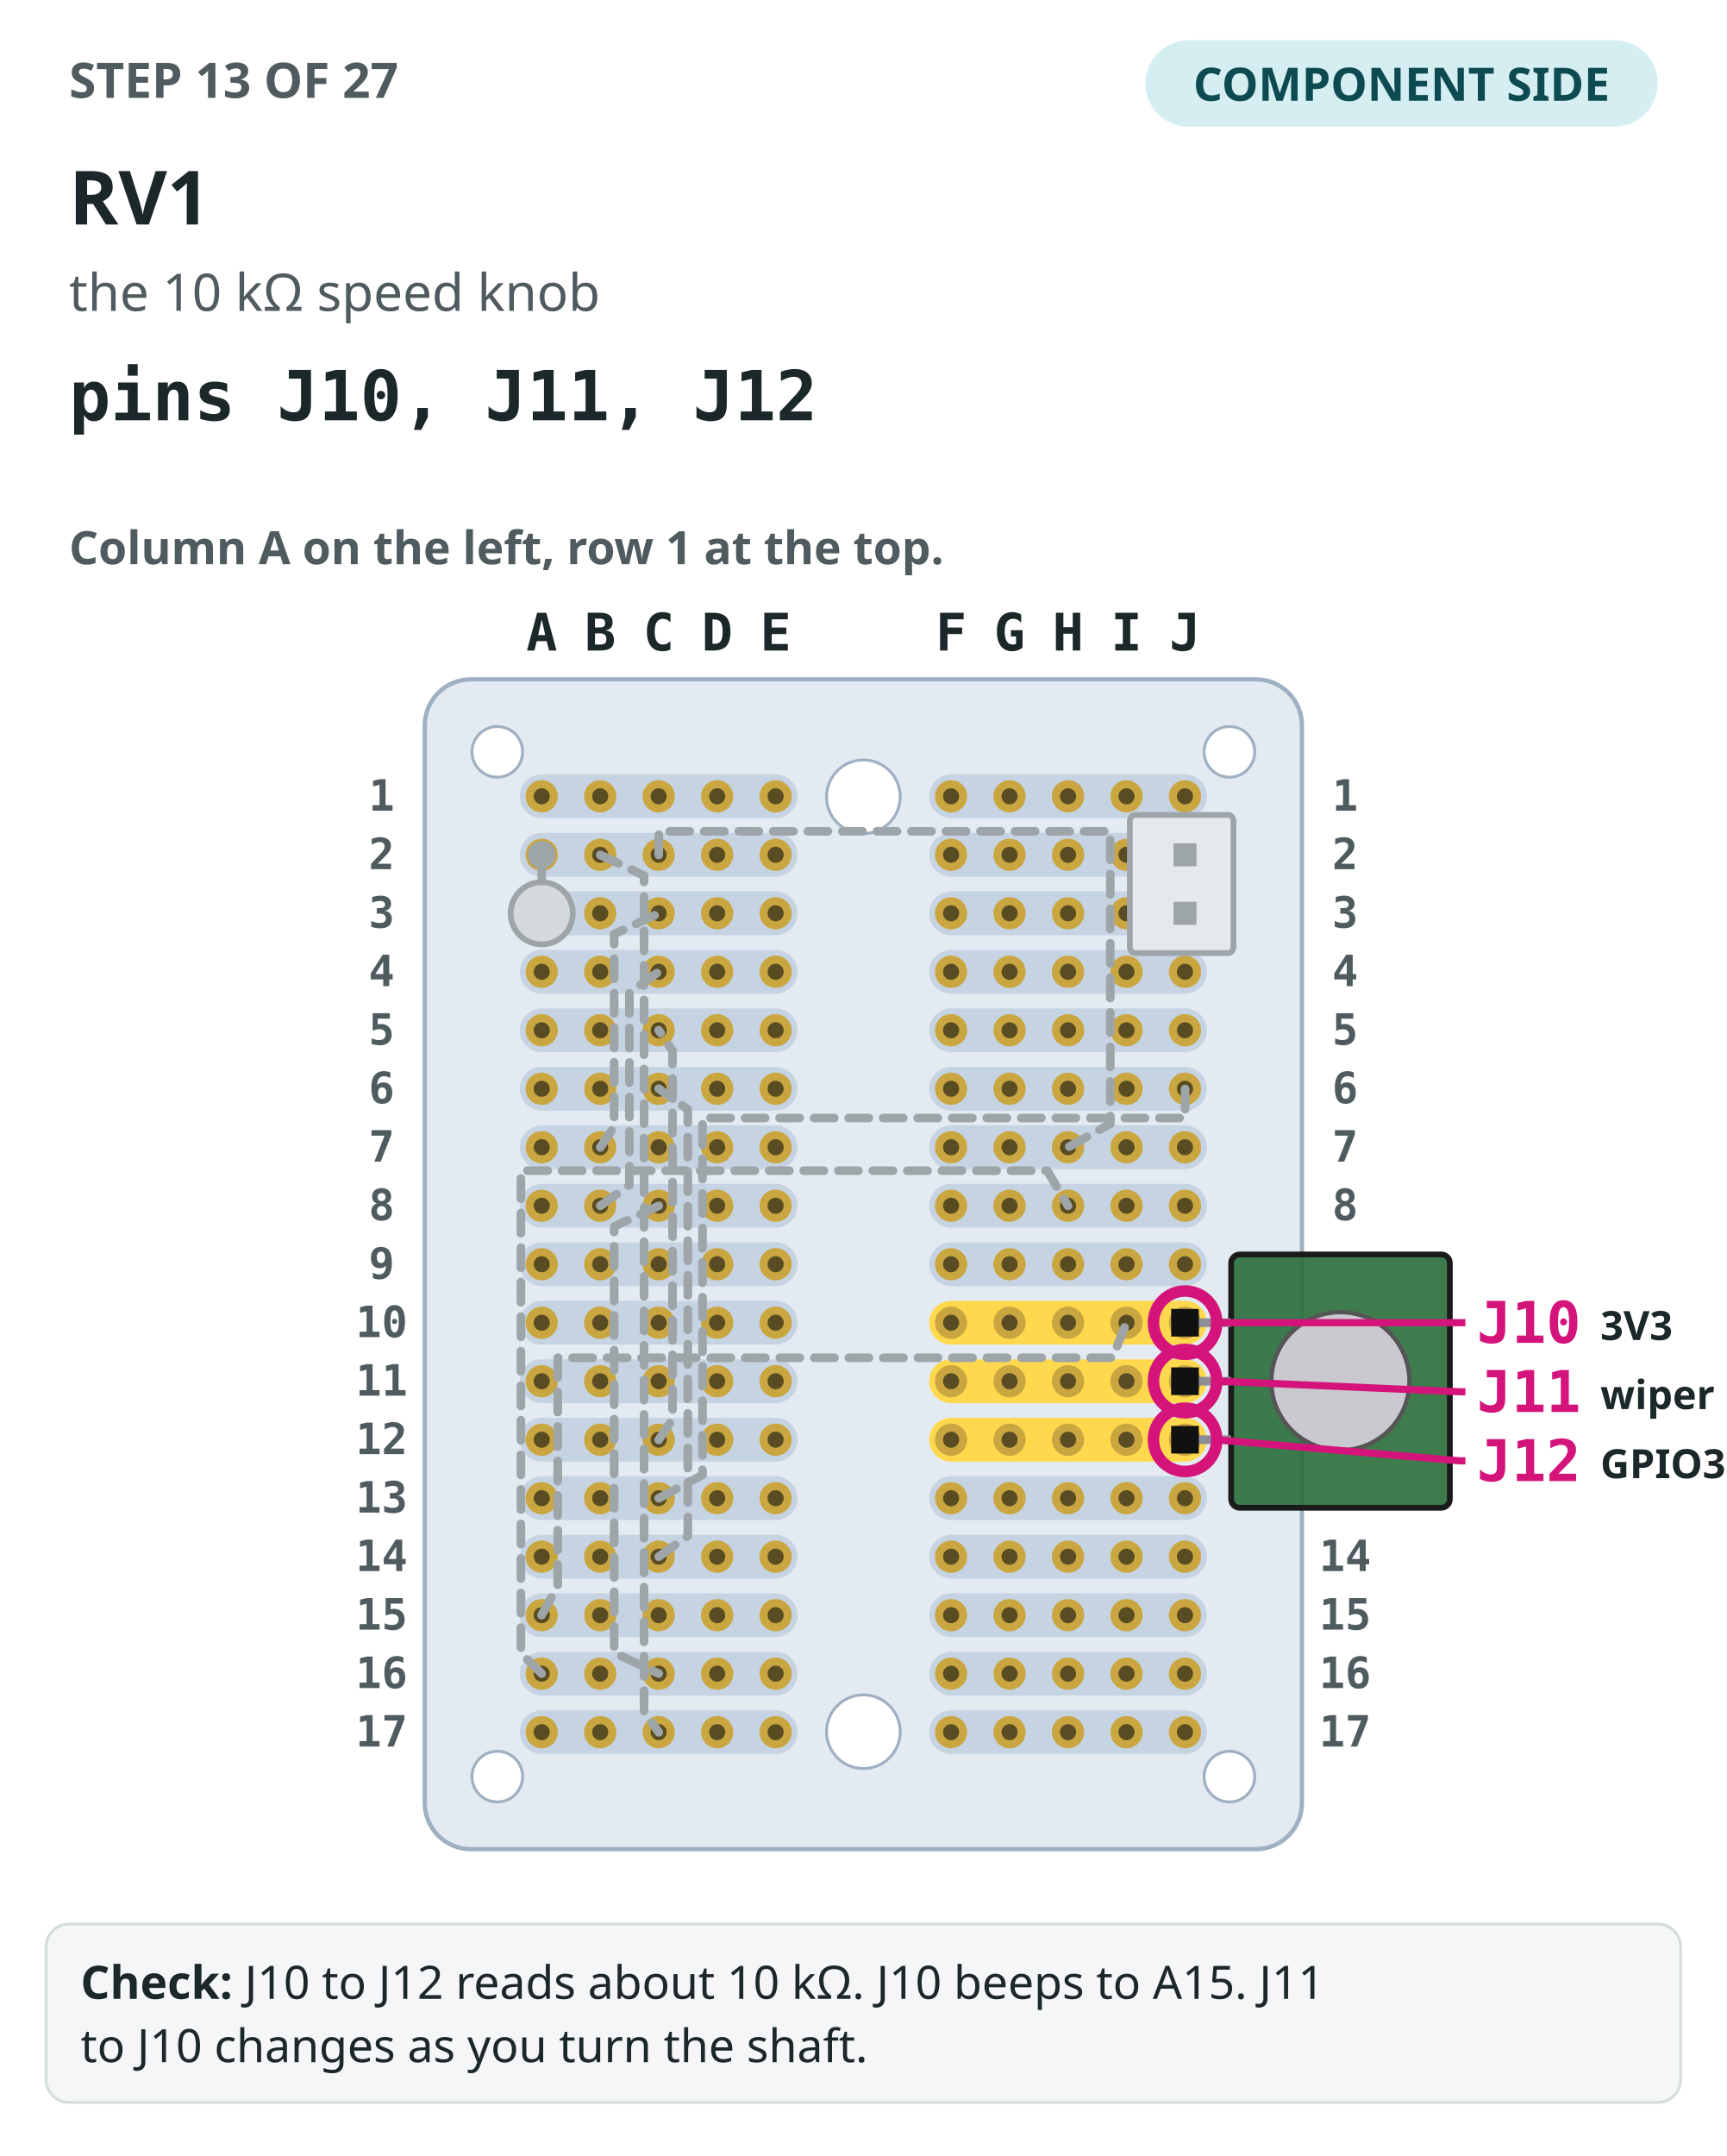
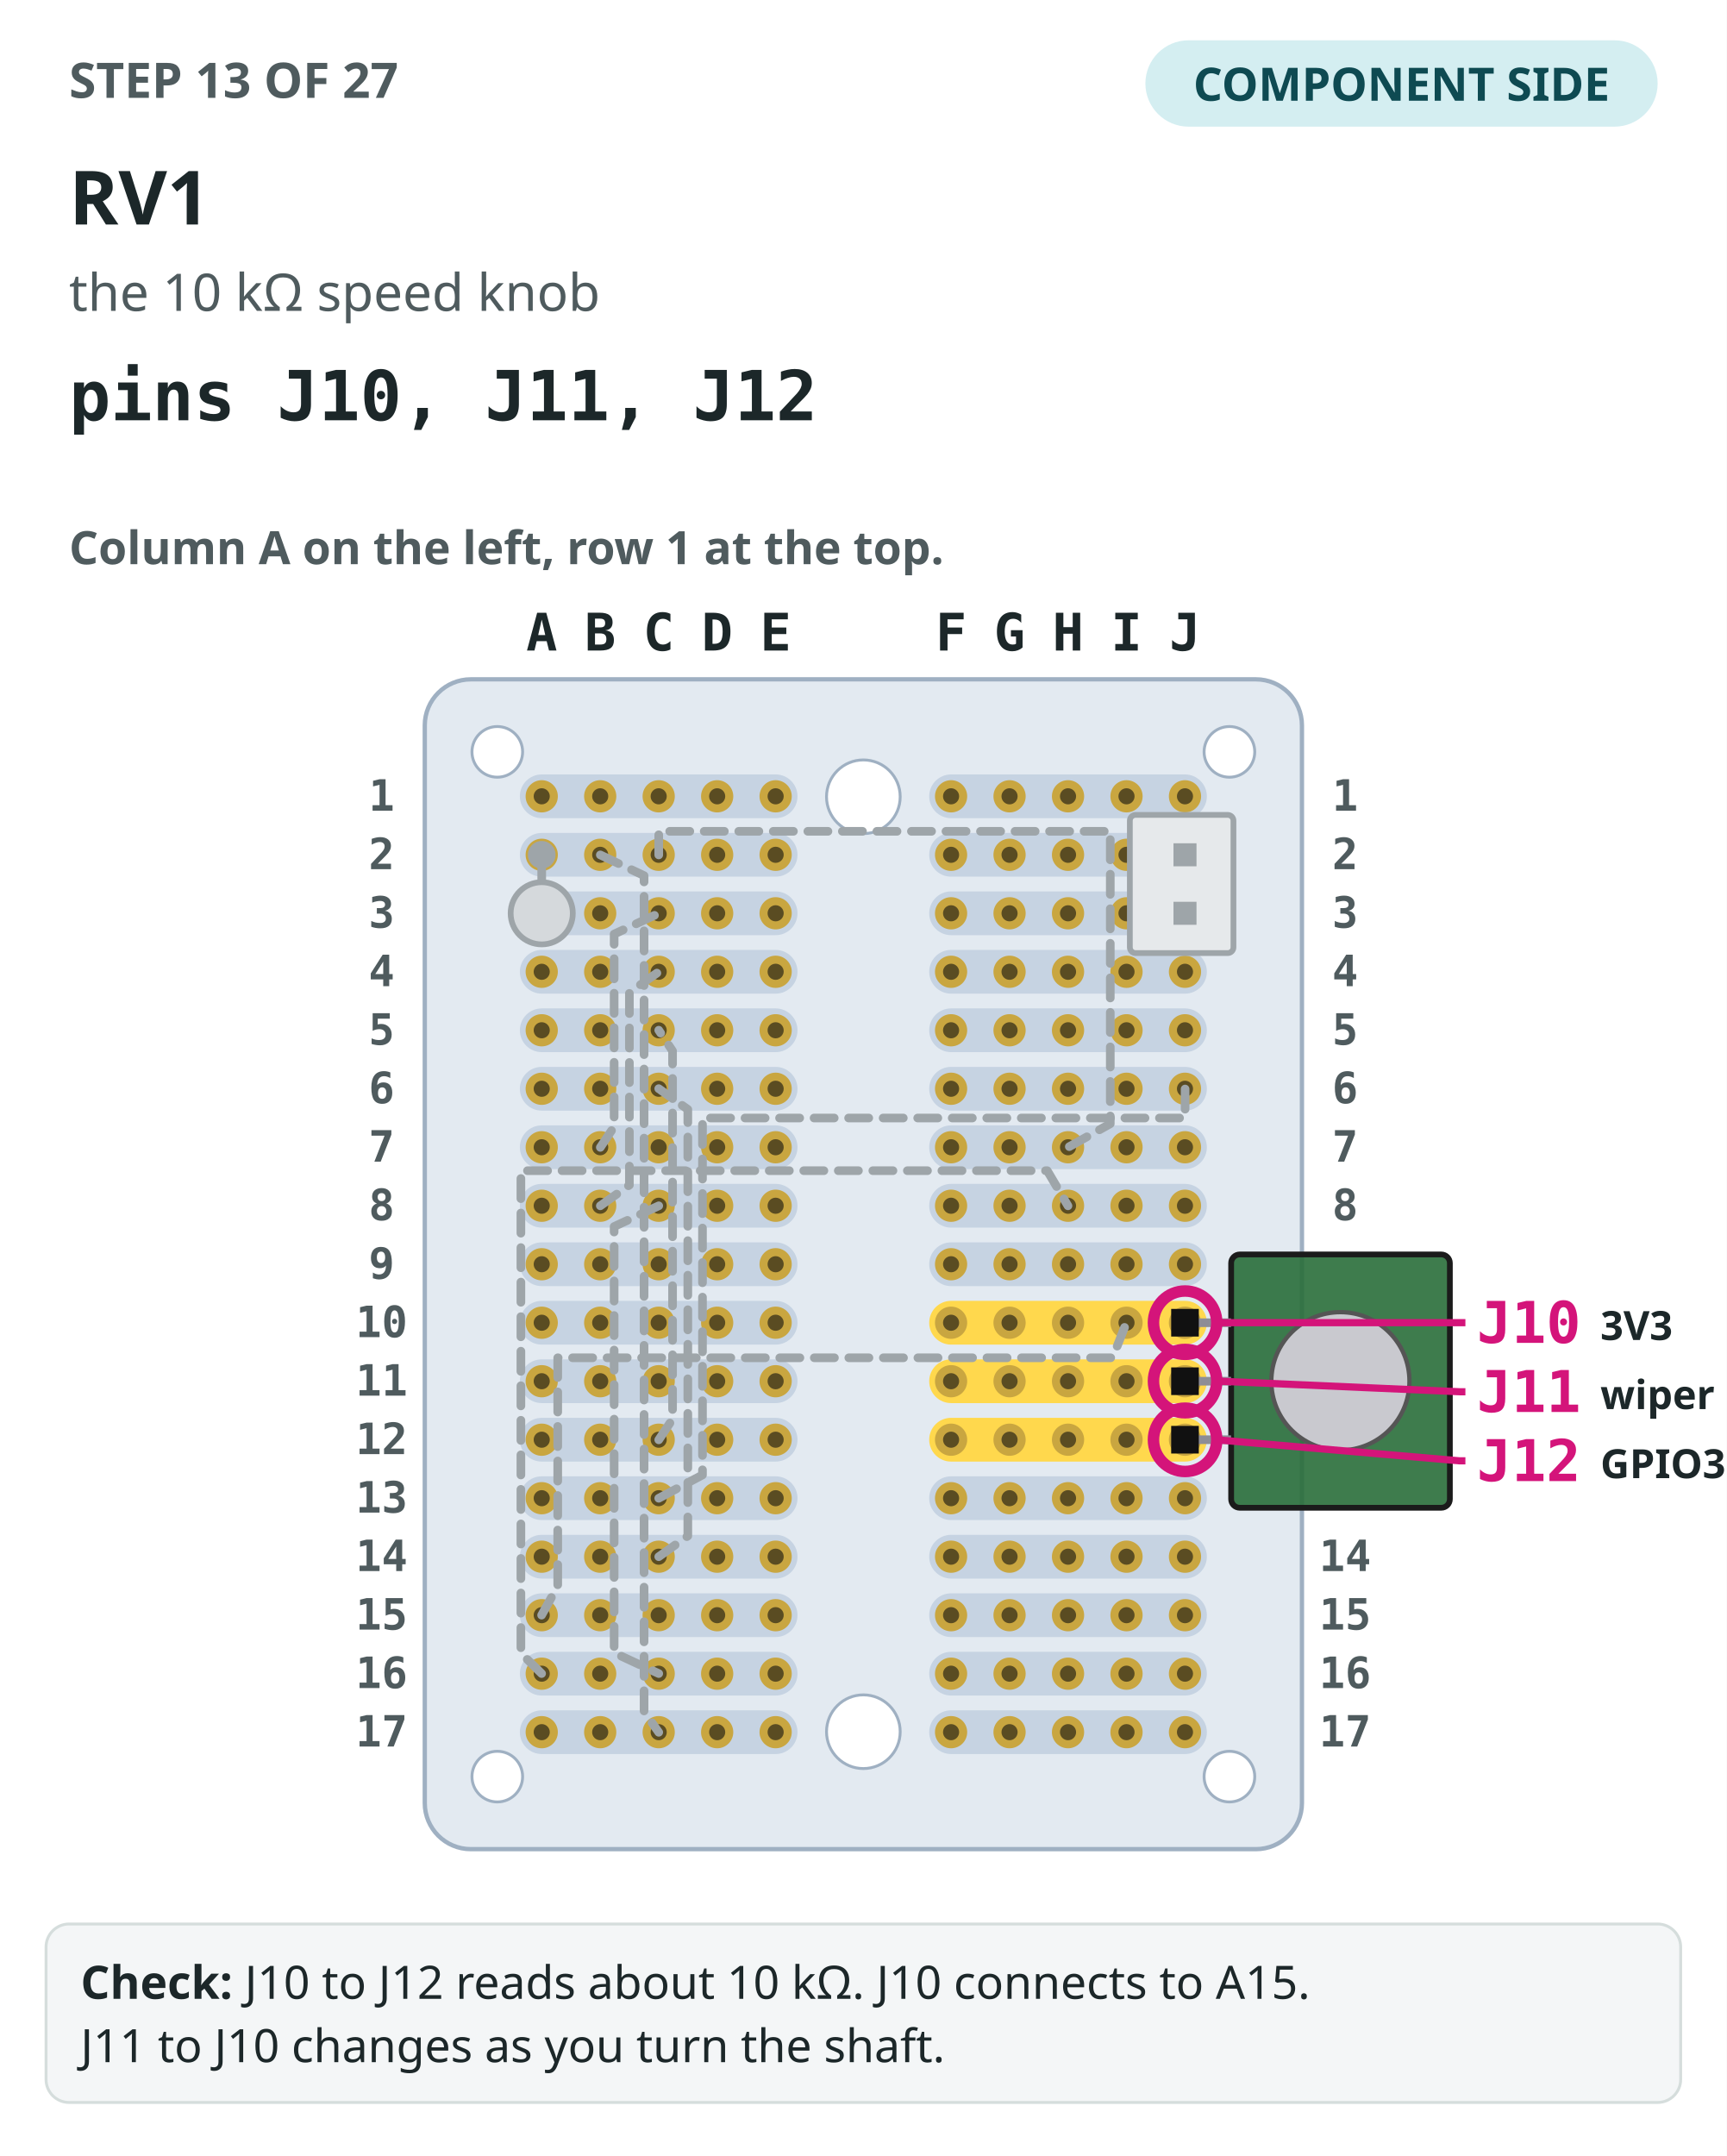
<svg xmlns="http://www.w3.org/2000/svg" viewBox="0 0 600 749" role="img" aria-label="Step 13: The perfboard seen from the component side, column A on the left, with the 12 earlier steps drawn in grey. RV1 drawn in colour, pins J10, J11, J12, its holes circled.">
  <rect width="600" height="749" fill="#ffffff" />
  <text x="24" y="34" font-family="IBM Plex Sans,ui-sans-serif,system-ui,sans-serif" font-size="17" font-weight="700" fill="#4f5b5e">STEP 13 OF 27</text>
  <rect x="398" y="14" width="178" height="30" rx="15" fill="#d4eef1" />
  <text x="487" y="35" text-anchor="middle" font-family="IBM Plex Sans,ui-sans-serif,system-ui,sans-serif" font-size="16" font-weight="700" fill="#0e4a52">COMPONENT SIDE</text>
  <text x="24" y="78" font-family="IBM Plex Sans,ui-sans-serif,system-ui,sans-serif" font-size="26" font-weight="700" fill="#1c2729">RV1</text>
  <text x="24" y="108" font-family="IBM Plex Sans,ui-sans-serif,system-ui,sans-serif" font-size="18" fill="#4f5b5e">the 10 kΩ speed knob</text>
  <text x="24" y="146" font-family="IBM Plex Mono,ui-monospace,SFMono-Regular,Menlo,monospace" font-size="24" font-weight="700" fill="#1c2729">pins J10, J11, J12</text>
  <text x="24" y="196" font-family="IBM Plex Sans,ui-sans-serif,system-ui,sans-serif" font-size="16" font-weight="600" fill="#4f5b5e">Column A on the left, row 1 at the top.</text>
  <rect x="147.6" y="236" width="304.8" height="406.4" rx="16" fill="#e3eaf1" stroke="#9fb0c2" stroke-width="1.5" />
  <rect x="180.64" y="269.04" width="96.48" height="15.2" rx="7.6" fill="#c6d3e2" />
  <rect x="322.88" y="269.04" width="96.48" height="15.2" rx="7.6" fill="#c6d3e2" />
  <rect x="180.64" y="289.36" width="96.48" height="15.2" rx="7.6" fill="#c6d3e2" />
  <rect x="322.88" y="289.36" width="96.48" height="15.2" rx="7.6" fill="#c6d3e2" />
  <rect x="180.64" y="309.68" width="96.48" height="15.2" rx="7.6" fill="#c6d3e2" />
  <rect x="322.88" y="309.68" width="96.48" height="15.2" rx="7.6" fill="#c6d3e2" />
  <rect x="180.64" y="330" width="96.48" height="15.2" rx="7.6" fill="#c6d3e2" />
  <rect x="322.88" y="330" width="96.48" height="15.2" rx="7.6" fill="#c6d3e2" />
  <rect x="180.64" y="350.32" width="96.48" height="15.2" rx="7.6" fill="#c6d3e2" />
  <rect x="322.88" y="350.32" width="96.48" height="15.2" rx="7.6" fill="#c6d3e2" />
  <rect x="180.64" y="370.64" width="96.48" height="15.2" rx="7.6" fill="#c6d3e2" />
  <rect x="322.88" y="370.64" width="96.48" height="15.2" rx="7.6" fill="#c6d3e2" />
  <rect x="180.64" y="390.96" width="96.48" height="15.2" rx="7.6" fill="#c6d3e2" />
  <rect x="322.88" y="390.96" width="96.48" height="15.2" rx="7.6" fill="#c6d3e2" />
  <rect x="180.64" y="411.28" width="96.48" height="15.2" rx="7.6" fill="#c6d3e2" />
  <rect x="322.88" y="411.28" width="96.48" height="15.2" rx="7.6" fill="#c6d3e2" />
  <rect x="180.64" y="431.6" width="96.48" height="15.2" rx="7.6" fill="#c6d3e2" />
  <rect x="322.88" y="431.6" width="96.48" height="15.2" rx="7.6" fill="#c6d3e2" />
  <rect x="180.64" y="451.92" width="96.48" height="15.2" rx="7.6" fill="#c6d3e2" />
  <rect x="322.88" y="451.92" width="96.48" height="15.2" rx="7.6" fill="#ffd84d" />
  <rect x="180.64" y="472.24" width="96.48" height="15.2" rx="7.6" fill="#c6d3e2" />
  <rect x="322.88" y="472.24" width="96.48" height="15.2" rx="7.6" fill="#ffd84d" />
  <rect x="180.64" y="492.56" width="96.48" height="15.2" rx="7.6" fill="#c6d3e2" />
  <rect x="322.88" y="492.56" width="96.48" height="15.2" rx="7.6" fill="#ffd84d" />
  <rect x="180.64" y="512.88" width="96.48" height="15.2" rx="7.6" fill="#c6d3e2" />
  <rect x="322.88" y="512.88" width="96.48" height="15.2" rx="7.6" fill="#c6d3e2" />
  <rect x="180.64" y="533.2" width="96.48" height="15.2" rx="7.6" fill="#c6d3e2" />
  <rect x="322.88" y="533.2" width="96.48" height="15.2" rx="7.6" fill="#c6d3e2" />
  <rect x="180.64" y="553.52" width="96.48" height="15.2" rx="7.6" fill="#c6d3e2" />
  <rect x="322.88" y="553.52" width="96.48" height="15.2" rx="7.6" fill="#c6d3e2" />
  <rect x="180.64" y="573.84" width="96.48" height="15.2" rx="7.6" fill="#c6d3e2" />
  <rect x="322.88" y="573.84" width="96.48" height="15.2" rx="7.6" fill="#c6d3e2" />
  <rect x="180.64" y="594.16" width="96.48" height="15.2" rx="7.6" fill="#c6d3e2" />
  <rect x="322.88" y="594.16" width="96.48" height="15.2" rx="7.6" fill="#c6d3e2" />
  <circle cx="300" cy="276.8" r="12.8" fill="#ffffff" stroke="#9fb0c2" />
  <circle cx="300" cy="601.6" r="12.8" fill="#ffffff" stroke="#9fb0c2" />
  <circle cx="172.8" cy="261.2" r="8.8" fill="#ffffff" stroke="#9fb0c2" />
  <circle cx="427.2" cy="261.2" r="8.8" fill="#ffffff" stroke="#9fb0c2" />
  <circle cx="172.8" cy="617.2" r="8.8" fill="#ffffff" stroke="#9fb0c2" />
  <circle cx="427.2" cy="617.2" r="8.8" fill="#ffffff" stroke="#9fb0c2" />
  <circle cx="188.24" cy="276.64" r="5.6" fill="#c9a640" />
  <circle cx="188.24" cy="276.64" r="2.8" fill="#5a4c22" />
  <circle cx="208.56" cy="276.64" r="5.6" fill="#c9a640" />
  <circle cx="208.56" cy="276.64" r="2.8" fill="#5a4c22" />
  <circle cx="228.88" cy="276.64" r="5.6" fill="#c9a640" />
  <circle cx="228.88" cy="276.64" r="2.8" fill="#5a4c22" />
  <circle cx="249.2" cy="276.64" r="5.6" fill="#c9a640" />
  <circle cx="249.2" cy="276.64" r="2.8" fill="#5a4c22" />
  <circle cx="269.52" cy="276.64" r="5.6" fill="#c9a640" />
  <circle cx="269.52" cy="276.64" r="2.8" fill="#5a4c22" />
  <circle cx="330.48" cy="276.64" r="5.6" fill="#c9a640" />
  <circle cx="330.48" cy="276.64" r="2.8" fill="#5a4c22" />
  <circle cx="350.8" cy="276.64" r="5.6" fill="#c9a640" />
  <circle cx="350.8" cy="276.64" r="2.8" fill="#5a4c22" />
  <circle cx="371.12" cy="276.64" r="5.6" fill="#c9a640" />
  <circle cx="371.12" cy="276.64" r="2.8" fill="#5a4c22" />
  <circle cx="391.44" cy="276.64" r="5.6" fill="#c9a640" />
  <circle cx="391.44" cy="276.64" r="2.8" fill="#5a4c22" />
  <circle cx="411.76" cy="276.64" r="5.6" fill="#c9a640" />
  <circle cx="411.76" cy="276.64" r="2.8" fill="#5a4c22" />
  <circle cx="188.24" cy="296.96" r="5.6" fill="#c9a640" />
  <circle cx="188.24" cy="296.96" r="2.8" fill="#5a4c22" />
  <circle cx="208.56" cy="296.96" r="5.6" fill="#c9a640" />
  <circle cx="208.56" cy="296.96" r="2.8" fill="#5a4c22" />
  <circle cx="228.88" cy="296.96" r="5.6" fill="#c9a640" />
  <circle cx="228.88" cy="296.96" r="2.8" fill="#5a4c22" />
  <circle cx="249.2" cy="296.96" r="5.6" fill="#c9a640" />
  <circle cx="249.2" cy="296.96" r="2.8" fill="#5a4c22" />
  <circle cx="269.52" cy="296.96" r="5.6" fill="#c9a640" />
  <circle cx="269.52" cy="296.96" r="2.8" fill="#5a4c22" />
  <circle cx="330.48" cy="296.96" r="5.6" fill="#c9a640" />
  <circle cx="330.48" cy="296.96" r="2.8" fill="#5a4c22" />
  <circle cx="350.8" cy="296.96" r="5.6" fill="#c9a640" />
  <circle cx="350.8" cy="296.96" r="2.8" fill="#5a4c22" />
  <circle cx="371.12" cy="296.96" r="5.6" fill="#c9a640" />
  <circle cx="371.12" cy="296.96" r="2.8" fill="#5a4c22" />
  <circle cx="391.44" cy="296.96" r="5.6" fill="#c9a640" />
  <circle cx="391.44" cy="296.96" r="2.8" fill="#5a4c22" />
  <circle cx="411.76" cy="296.96" r="5.6" fill="#c9a640" />
  <circle cx="411.76" cy="296.96" r="2.8" fill="#5a4c22" />
  <circle cx="188.24" cy="317.28" r="5.6" fill="#c9a640" />
  <circle cx="188.24" cy="317.28" r="2.8" fill="#5a4c22" />
  <circle cx="208.56" cy="317.28" r="5.6" fill="#c9a640" />
  <circle cx="208.56" cy="317.28" r="2.8" fill="#5a4c22" />
  <circle cx="228.88" cy="317.28" r="5.6" fill="#c9a640" />
  <circle cx="228.88" cy="317.28" r="2.8" fill="#5a4c22" />
  <circle cx="249.2" cy="317.28" r="5.6" fill="#c9a640" />
  <circle cx="249.2" cy="317.28" r="2.8" fill="#5a4c22" />
  <circle cx="269.52" cy="317.28" r="5.6" fill="#c9a640" />
  <circle cx="269.52" cy="317.28" r="2.8" fill="#5a4c22" />
  <circle cx="330.48" cy="317.28" r="5.6" fill="#c9a640" />
  <circle cx="330.48" cy="317.28" r="2.8" fill="#5a4c22" />
  <circle cx="350.8" cy="317.28" r="5.6" fill="#c9a640" />
  <circle cx="350.8" cy="317.28" r="2.8" fill="#5a4c22" />
  <circle cx="371.12" cy="317.28" r="5.6" fill="#c9a640" />
  <circle cx="371.12" cy="317.28" r="2.8" fill="#5a4c22" />
  <circle cx="391.44" cy="317.28" r="5.6" fill="#c9a640" />
  <circle cx="391.44" cy="317.28" r="2.8" fill="#5a4c22" />
  <circle cx="411.76" cy="317.28" r="5.6" fill="#c9a640" />
  <circle cx="411.76" cy="317.28" r="2.8" fill="#5a4c22" />
  <circle cx="188.24" cy="337.6" r="5.6" fill="#c9a640" />
  <circle cx="188.24" cy="337.6" r="2.8" fill="#5a4c22" />
  <circle cx="208.56" cy="337.6" r="5.6" fill="#c9a640" />
  <circle cx="208.56" cy="337.6" r="2.8" fill="#5a4c22" />
  <circle cx="228.88" cy="337.6" r="5.6" fill="#c9a640" />
  <circle cx="228.88" cy="337.6" r="2.8" fill="#5a4c22" />
  <circle cx="249.2" cy="337.6" r="5.6" fill="#c9a640" />
  <circle cx="249.2" cy="337.6" r="2.8" fill="#5a4c22" />
  <circle cx="269.52" cy="337.6" r="5.6" fill="#c9a640" />
  <circle cx="269.52" cy="337.6" r="2.8" fill="#5a4c22" />
  <circle cx="330.48" cy="337.6" r="5.6" fill="#c9a640" />
  <circle cx="330.48" cy="337.6" r="2.8" fill="#5a4c22" />
  <circle cx="350.8" cy="337.6" r="5.6" fill="#c9a640" />
  <circle cx="350.8" cy="337.6" r="2.8" fill="#5a4c22" />
  <circle cx="371.12" cy="337.6" r="5.6" fill="#c9a640" />
  <circle cx="371.12" cy="337.6" r="2.8" fill="#5a4c22" />
  <circle cx="391.44" cy="337.6" r="5.6" fill="#c9a640" />
  <circle cx="391.44" cy="337.6" r="2.8" fill="#5a4c22" />
  <circle cx="411.76" cy="337.6" r="5.6" fill="#c9a640" />
  <circle cx="411.76" cy="337.6" r="2.8" fill="#5a4c22" />
  <circle cx="188.24" cy="357.92" r="5.6" fill="#c9a640" />
  <circle cx="188.24" cy="357.92" r="2.8" fill="#5a4c22" />
  <circle cx="208.56" cy="357.92" r="5.6" fill="#c9a640" />
  <circle cx="208.56" cy="357.92" r="2.8" fill="#5a4c22" />
  <circle cx="228.88" cy="357.92" r="5.6" fill="#c9a640" />
  <circle cx="228.88" cy="357.92" r="2.8" fill="#5a4c22" />
  <circle cx="249.2" cy="357.92" r="5.6" fill="#c9a640" />
  <circle cx="249.2" cy="357.92" r="2.8" fill="#5a4c22" />
  <circle cx="269.52" cy="357.92" r="5.6" fill="#c9a640" />
  <circle cx="269.52" cy="357.92" r="2.8" fill="#5a4c22" />
  <circle cx="330.48" cy="357.92" r="5.6" fill="#c9a640" />
  <circle cx="330.48" cy="357.92" r="2.8" fill="#5a4c22" />
  <circle cx="350.8" cy="357.92" r="5.6" fill="#c9a640" />
  <circle cx="350.8" cy="357.92" r="2.8" fill="#5a4c22" />
  <circle cx="371.12" cy="357.92" r="5.6" fill="#c9a640" />
  <circle cx="371.12" cy="357.92" r="2.8" fill="#5a4c22" />
  <circle cx="391.44" cy="357.92" r="5.6" fill="#c9a640" />
  <circle cx="391.44" cy="357.92" r="2.8" fill="#5a4c22" />
  <circle cx="411.76" cy="357.92" r="5.6" fill="#c9a640" />
  <circle cx="411.76" cy="357.92" r="2.8" fill="#5a4c22" />
  <circle cx="188.24" cy="378.24" r="5.6" fill="#c9a640" />
  <circle cx="188.24" cy="378.24" r="2.8" fill="#5a4c22" />
  <circle cx="208.56" cy="378.24" r="5.6" fill="#c9a640" />
  <circle cx="208.56" cy="378.24" r="2.8" fill="#5a4c22" />
  <circle cx="228.88" cy="378.24" r="5.6" fill="#c9a640" />
  <circle cx="228.88" cy="378.24" r="2.8" fill="#5a4c22" />
  <circle cx="249.2" cy="378.24" r="5.6" fill="#c9a640" />
  <circle cx="249.2" cy="378.24" r="2.8" fill="#5a4c22" />
  <circle cx="269.52" cy="378.24" r="5.6" fill="#c9a640" />
  <circle cx="269.52" cy="378.24" r="2.8" fill="#5a4c22" />
  <circle cx="330.48" cy="378.24" r="5.6" fill="#c9a640" />
  <circle cx="330.48" cy="378.24" r="2.8" fill="#5a4c22" />
  <circle cx="350.8" cy="378.24" r="5.6" fill="#c9a640" />
  <circle cx="350.8" cy="378.24" r="2.8" fill="#5a4c22" />
  <circle cx="371.12" cy="378.24" r="5.6" fill="#c9a640" />
  <circle cx="371.12" cy="378.24" r="2.8" fill="#5a4c22" />
  <circle cx="391.44" cy="378.24" r="5.6" fill="#c9a640" />
  <circle cx="391.44" cy="378.24" r="2.8" fill="#5a4c22" />
  <circle cx="411.76" cy="378.24" r="5.6" fill="#c9a640" />
  <circle cx="411.76" cy="378.24" r="2.8" fill="#5a4c22" />
  <circle cx="188.24" cy="398.56" r="5.6" fill="#c9a640" />
  <circle cx="188.24" cy="398.56" r="2.8" fill="#5a4c22" />
  <circle cx="208.56" cy="398.56" r="5.6" fill="#c9a640" />
  <circle cx="208.56" cy="398.56" r="2.8" fill="#5a4c22" />
  <circle cx="228.88" cy="398.56" r="5.6" fill="#c9a640" />
  <circle cx="228.88" cy="398.56" r="2.8" fill="#5a4c22" />
  <circle cx="249.2" cy="398.56" r="5.6" fill="#c9a640" />
  <circle cx="249.2" cy="398.56" r="2.8" fill="#5a4c22" />
  <circle cx="269.52" cy="398.56" r="5.6" fill="#c9a640" />
  <circle cx="269.52" cy="398.56" r="2.8" fill="#5a4c22" />
  <circle cx="330.48" cy="398.56" r="5.6" fill="#c9a640" />
  <circle cx="330.48" cy="398.56" r="2.8" fill="#5a4c22" />
  <circle cx="350.8" cy="398.56" r="5.6" fill="#c9a640" />
  <circle cx="350.8" cy="398.56" r="2.8" fill="#5a4c22" />
  <circle cx="371.12" cy="398.56" r="5.6" fill="#c9a640" />
  <circle cx="371.12" cy="398.56" r="2.8" fill="#5a4c22" />
  <circle cx="391.44" cy="398.56" r="5.6" fill="#c9a640" />
  <circle cx="391.44" cy="398.56" r="2.8" fill="#5a4c22" />
  <circle cx="411.76" cy="398.56" r="5.6" fill="#c9a640" />
  <circle cx="411.76" cy="398.56" r="2.8" fill="#5a4c22" />
  <circle cx="188.24" cy="418.88" r="5.6" fill="#c9a640" />
  <circle cx="188.24" cy="418.88" r="2.8" fill="#5a4c22" />
  <circle cx="208.56" cy="418.88" r="5.6" fill="#c9a640" />
  <circle cx="208.56" cy="418.88" r="2.8" fill="#5a4c22" />
  <circle cx="228.88" cy="418.88" r="5.6" fill="#c9a640" />
  <circle cx="228.88" cy="418.88" r="2.8" fill="#5a4c22" />
  <circle cx="249.2" cy="418.88" r="5.6" fill="#c9a640" />
  <circle cx="249.2" cy="418.88" r="2.8" fill="#5a4c22" />
  <circle cx="269.52" cy="418.88" r="5.6" fill="#c9a640" />
  <circle cx="269.52" cy="418.88" r="2.8" fill="#5a4c22" />
  <circle cx="330.48" cy="418.88" r="5.6" fill="#c9a640" />
  <circle cx="330.48" cy="418.88" r="2.8" fill="#5a4c22" />
  <circle cx="350.8" cy="418.88" r="5.6" fill="#c9a640" />
  <circle cx="350.8" cy="418.88" r="2.8" fill="#5a4c22" />
  <circle cx="371.12" cy="418.88" r="5.6" fill="#c9a640" />
  <circle cx="371.12" cy="418.88" r="2.8" fill="#5a4c22" />
  <circle cx="391.44" cy="418.88" r="5.6" fill="#c9a640" />
  <circle cx="391.44" cy="418.88" r="2.8" fill="#5a4c22" />
  <circle cx="411.76" cy="418.88" r="5.6" fill="#c9a640" />
  <circle cx="411.76" cy="418.88" r="2.8" fill="#5a4c22" />
  <circle cx="188.24" cy="439.2" r="5.6" fill="#c9a640" />
  <circle cx="188.24" cy="439.2" r="2.8" fill="#5a4c22" />
  <circle cx="208.56" cy="439.2" r="5.6" fill="#c9a640" />
  <circle cx="208.56" cy="439.2" r="2.8" fill="#5a4c22" />
  <circle cx="228.88" cy="439.2" r="5.6" fill="#c9a640" />
  <circle cx="228.88" cy="439.2" r="2.8" fill="#5a4c22" />
  <circle cx="249.2" cy="439.2" r="5.6" fill="#c9a640" />
  <circle cx="249.2" cy="439.2" r="2.8" fill="#5a4c22" />
  <circle cx="269.52" cy="439.2" r="5.6" fill="#c9a640" />
  <circle cx="269.52" cy="439.2" r="2.8" fill="#5a4c22" />
  <circle cx="330.48" cy="439.2" r="5.6" fill="#c9a640" />
  <circle cx="330.48" cy="439.2" r="2.8" fill="#5a4c22" />
  <circle cx="350.8" cy="439.2" r="5.6" fill="#c9a640" />
  <circle cx="350.8" cy="439.2" r="2.8" fill="#5a4c22" />
  <circle cx="371.12" cy="439.2" r="5.6" fill="#c9a640" />
  <circle cx="371.12" cy="439.2" r="2.8" fill="#5a4c22" />
  <circle cx="391.44" cy="439.2" r="5.6" fill="#c9a640" />
  <circle cx="391.44" cy="439.2" r="2.8" fill="#5a4c22" />
  <circle cx="411.76" cy="439.2" r="5.6" fill="#c9a640" />
  <circle cx="411.76" cy="439.2" r="2.8" fill="#5a4c22" />
  <circle cx="188.24" cy="459.52" r="5.6" fill="#c9a640" />
  <circle cx="188.24" cy="459.52" r="2.8" fill="#5a4c22" />
  <circle cx="208.56" cy="459.52" r="5.6" fill="#c9a640" />
  <circle cx="208.56" cy="459.52" r="2.8" fill="#5a4c22" />
  <circle cx="228.88" cy="459.52" r="5.6" fill="#c9a640" />
  <circle cx="228.88" cy="459.52" r="2.8" fill="#5a4c22" />
  <circle cx="249.2" cy="459.52" r="5.6" fill="#c9a640" />
  <circle cx="249.2" cy="459.52" r="2.8" fill="#5a4c22" />
  <circle cx="269.52" cy="459.52" r="5.6" fill="#c9a640" />
  <circle cx="269.52" cy="459.52" r="2.8" fill="#5a4c22" />
  <circle cx="330.48" cy="459.52" r="5.6" fill="#c9a640" />
  <circle cx="330.48" cy="459.52" r="2.8" fill="#5a4c22" />
  <circle cx="350.8" cy="459.52" r="5.6" fill="#c9a640" />
  <circle cx="350.8" cy="459.52" r="2.8" fill="#5a4c22" />
  <circle cx="371.12" cy="459.52" r="5.6" fill="#c9a640" />
  <circle cx="371.12" cy="459.52" r="2.8" fill="#5a4c22" />
  <circle cx="391.44" cy="459.52" r="5.6" fill="#c9a640" />
  <circle cx="391.44" cy="459.52" r="2.8" fill="#5a4c22" />
  <circle cx="411.76" cy="459.52" r="5.6" fill="#c9a640" />
  <circle cx="411.76" cy="459.52" r="2.8" fill="#5a4c22" />
  <circle cx="188.24" cy="479.84" r="5.6" fill="#c9a640" />
  <circle cx="188.24" cy="479.84" r="2.8" fill="#5a4c22" />
  <circle cx="208.56" cy="479.84" r="5.6" fill="#c9a640" />
  <circle cx="208.56" cy="479.84" r="2.8" fill="#5a4c22" />
  <circle cx="228.88" cy="479.84" r="5.6" fill="#c9a640" />
  <circle cx="228.88" cy="479.84" r="2.8" fill="#5a4c22" />
  <circle cx="249.2" cy="479.84" r="5.6" fill="#c9a640" />
  <circle cx="249.2" cy="479.84" r="2.8" fill="#5a4c22" />
  <circle cx="269.52" cy="479.84" r="5.6" fill="#c9a640" />
  <circle cx="269.52" cy="479.84" r="2.8" fill="#5a4c22" />
  <circle cx="330.48" cy="479.84" r="5.6" fill="#c9a640" />
  <circle cx="330.48" cy="479.84" r="2.8" fill="#5a4c22" />
  <circle cx="350.8" cy="479.84" r="5.6" fill="#c9a640" />
  <circle cx="350.8" cy="479.84" r="2.8" fill="#5a4c22" />
  <circle cx="371.12" cy="479.84" r="5.6" fill="#c9a640" />
  <circle cx="371.12" cy="479.84" r="2.8" fill="#5a4c22" />
  <circle cx="391.44" cy="479.84" r="5.6" fill="#c9a640" />
  <circle cx="391.44" cy="479.84" r="2.8" fill="#5a4c22" />
  <circle cx="411.76" cy="479.84" r="5.6" fill="#c9a640" />
  <circle cx="411.76" cy="479.84" r="2.8" fill="#5a4c22" />
  <circle cx="188.24" cy="500.16" r="5.6" fill="#c9a640" />
  <circle cx="188.24" cy="500.16" r="2.8" fill="#5a4c22" />
  <circle cx="208.56" cy="500.16" r="5.6" fill="#c9a640" />
  <circle cx="208.56" cy="500.16" r="2.8" fill="#5a4c22" />
  <circle cx="228.88" cy="500.16" r="5.6" fill="#c9a640" />
  <circle cx="228.88" cy="500.16" r="2.8" fill="#5a4c22" />
  <circle cx="249.2" cy="500.16" r="5.6" fill="#c9a640" />
  <circle cx="249.2" cy="500.16" r="2.8" fill="#5a4c22" />
  <circle cx="269.52" cy="500.16" r="5.6" fill="#c9a640" />
  <circle cx="269.52" cy="500.16" r="2.8" fill="#5a4c22" />
  <circle cx="330.48" cy="500.16" r="5.6" fill="#c9a640" />
  <circle cx="330.48" cy="500.16" r="2.8" fill="#5a4c22" />
  <circle cx="350.8" cy="500.16" r="5.6" fill="#c9a640" />
  <circle cx="350.8" cy="500.16" r="2.8" fill="#5a4c22" />
  <circle cx="371.12" cy="500.16" r="5.6" fill="#c9a640" />
  <circle cx="371.12" cy="500.16" r="2.8" fill="#5a4c22" />
  <circle cx="391.44" cy="500.16" r="5.6" fill="#c9a640" />
  <circle cx="391.44" cy="500.16" r="2.8" fill="#5a4c22" />
  <circle cx="411.76" cy="500.16" r="5.6" fill="#c9a640" />
  <circle cx="411.76" cy="500.16" r="2.8" fill="#5a4c22" />
  <circle cx="188.24" cy="520.48" r="5.6" fill="#c9a640" />
  <circle cx="188.24" cy="520.48" r="2.8" fill="#5a4c22" />
  <circle cx="208.56" cy="520.48" r="5.6" fill="#c9a640" />
  <circle cx="208.56" cy="520.48" r="2.8" fill="#5a4c22" />
  <circle cx="228.88" cy="520.48" r="5.6" fill="#c9a640" />
  <circle cx="228.88" cy="520.48" r="2.8" fill="#5a4c22" />
  <circle cx="249.2" cy="520.48" r="5.6" fill="#c9a640" />
  <circle cx="249.2" cy="520.48" r="2.8" fill="#5a4c22" />
  <circle cx="269.52" cy="520.48" r="5.6" fill="#c9a640" />
  <circle cx="269.52" cy="520.48" r="2.8" fill="#5a4c22" />
  <circle cx="330.48" cy="520.48" r="5.6" fill="#c9a640" />
  <circle cx="330.48" cy="520.48" r="2.8" fill="#5a4c22" />
  <circle cx="350.8" cy="520.48" r="5.6" fill="#c9a640" />
  <circle cx="350.8" cy="520.48" r="2.8" fill="#5a4c22" />
  <circle cx="371.12" cy="520.48" r="5.6" fill="#c9a640" />
  <circle cx="371.12" cy="520.48" r="2.8" fill="#5a4c22" />
  <circle cx="391.44" cy="520.48" r="5.6" fill="#c9a640" />
  <circle cx="391.44" cy="520.48" r="2.8" fill="#5a4c22" />
  <circle cx="411.76" cy="520.48" r="5.6" fill="#c9a640" />
  <circle cx="411.76" cy="520.48" r="2.8" fill="#5a4c22" />
  <circle cx="188.24" cy="540.8" r="5.6" fill="#c9a640" />
  <circle cx="188.24" cy="540.8" r="2.8" fill="#5a4c22" />
  <circle cx="208.56" cy="540.8" r="5.6" fill="#c9a640" />
  <circle cx="208.56" cy="540.8" r="2.8" fill="#5a4c22" />
  <circle cx="228.88" cy="540.8" r="5.6" fill="#c9a640" />
  <circle cx="228.88" cy="540.8" r="2.8" fill="#5a4c22" />
  <circle cx="249.2" cy="540.8" r="5.6" fill="#c9a640" />
  <circle cx="249.2" cy="540.8" r="2.8" fill="#5a4c22" />
  <circle cx="269.52" cy="540.8" r="5.6" fill="#c9a640" />
  <circle cx="269.52" cy="540.8" r="2.8" fill="#5a4c22" />
  <circle cx="330.48" cy="540.8" r="5.6" fill="#c9a640" />
  <circle cx="330.48" cy="540.8" r="2.8" fill="#5a4c22" />
  <circle cx="350.8" cy="540.8" r="5.6" fill="#c9a640" />
  <circle cx="350.8" cy="540.8" r="2.8" fill="#5a4c22" />
  <circle cx="371.12" cy="540.8" r="5.6" fill="#c9a640" />
  <circle cx="371.12" cy="540.8" r="2.8" fill="#5a4c22" />
  <circle cx="391.44" cy="540.8" r="5.6" fill="#c9a640" />
  <circle cx="391.44" cy="540.8" r="2.8" fill="#5a4c22" />
  <circle cx="411.76" cy="540.8" r="5.6" fill="#c9a640" />
  <circle cx="411.76" cy="540.8" r="2.8" fill="#5a4c22" />
  <circle cx="188.24" cy="561.12" r="5.6" fill="#c9a640" />
  <circle cx="188.24" cy="561.12" r="2.8" fill="#5a4c22" />
  <circle cx="208.56" cy="561.12" r="5.6" fill="#c9a640" />
  <circle cx="208.56" cy="561.12" r="2.8" fill="#5a4c22" />
  <circle cx="228.88" cy="561.12" r="5.6" fill="#c9a640" />
  <circle cx="228.88" cy="561.12" r="2.8" fill="#5a4c22" />
  <circle cx="249.2" cy="561.12" r="5.6" fill="#c9a640" />
  <circle cx="249.2" cy="561.12" r="2.8" fill="#5a4c22" />
  <circle cx="269.52" cy="561.12" r="5.6" fill="#c9a640" />
  <circle cx="269.52" cy="561.12" r="2.8" fill="#5a4c22" />
  <circle cx="330.48" cy="561.12" r="5.6" fill="#c9a640" />
  <circle cx="330.48" cy="561.12" r="2.8" fill="#5a4c22" />
  <circle cx="350.8" cy="561.12" r="5.6" fill="#c9a640" />
  <circle cx="350.8" cy="561.12" r="2.8" fill="#5a4c22" />
  <circle cx="371.12" cy="561.12" r="5.6" fill="#c9a640" />
  <circle cx="371.12" cy="561.12" r="2.8" fill="#5a4c22" />
  <circle cx="391.44" cy="561.12" r="5.6" fill="#c9a640" />
  <circle cx="391.44" cy="561.12" r="2.8" fill="#5a4c22" />
  <circle cx="411.76" cy="561.12" r="5.6" fill="#c9a640" />
  <circle cx="411.76" cy="561.12" r="2.8" fill="#5a4c22" />
  <circle cx="188.24" cy="581.44" r="5.6" fill="#c9a640" />
  <circle cx="188.24" cy="581.44" r="2.8" fill="#5a4c22" />
  <circle cx="208.56" cy="581.44" r="5.6" fill="#c9a640" />
  <circle cx="208.56" cy="581.44" r="2.8" fill="#5a4c22" />
  <circle cx="228.88" cy="581.44" r="5.6" fill="#c9a640" />
  <circle cx="228.88" cy="581.44" r="2.8" fill="#5a4c22" />
  <circle cx="249.2" cy="581.44" r="5.6" fill="#c9a640" />
  <circle cx="249.2" cy="581.44" r="2.8" fill="#5a4c22" />
  <circle cx="269.52" cy="581.44" r="5.6" fill="#c9a640" />
  <circle cx="269.52" cy="581.44" r="2.8" fill="#5a4c22" />
  <circle cx="330.48" cy="581.44" r="5.6" fill="#c9a640" />
  <circle cx="330.48" cy="581.44" r="2.8" fill="#5a4c22" />
  <circle cx="350.8" cy="581.44" r="5.6" fill="#c9a640" />
  <circle cx="350.8" cy="581.44" r="2.8" fill="#5a4c22" />
  <circle cx="371.12" cy="581.44" r="5.6" fill="#c9a640" />
  <circle cx="371.12" cy="581.44" r="2.8" fill="#5a4c22" />
  <circle cx="391.44" cy="581.44" r="5.6" fill="#c9a640" />
  <circle cx="391.44" cy="581.44" r="2.8" fill="#5a4c22" />
  <circle cx="411.76" cy="581.44" r="5.6" fill="#c9a640" />
  <circle cx="411.76" cy="581.44" r="2.8" fill="#5a4c22" />
  <circle cx="188.24" cy="601.76" r="5.6" fill="#c9a640" />
  <circle cx="188.24" cy="601.76" r="2.8" fill="#5a4c22" />
  <circle cx="208.56" cy="601.76" r="5.6" fill="#c9a640" />
  <circle cx="208.56" cy="601.76" r="2.8" fill="#5a4c22" />
  <circle cx="228.88" cy="601.76" r="5.6" fill="#c9a640" />
  <circle cx="228.88" cy="601.76" r="2.8" fill="#5a4c22" />
  <circle cx="249.2" cy="601.76" r="5.6" fill="#c9a640" />
  <circle cx="249.2" cy="601.76" r="2.8" fill="#5a4c22" />
  <circle cx="269.52" cy="601.76" r="5.6" fill="#c9a640" />
  <circle cx="269.52" cy="601.76" r="2.8" fill="#5a4c22" />
  <circle cx="330.48" cy="601.76" r="5.6" fill="#c9a640" />
  <circle cx="330.48" cy="601.76" r="2.8" fill="#5a4c22" />
  <circle cx="350.8" cy="601.76" r="5.6" fill="#c9a640" />
  <circle cx="350.8" cy="601.76" r="2.8" fill="#5a4c22" />
  <circle cx="371.12" cy="601.76" r="5.6" fill="#c9a640" />
  <circle cx="371.12" cy="601.76" r="2.8" fill="#5a4c22" />
  <circle cx="391.44" cy="601.76" r="5.6" fill="#c9a640" />
  <circle cx="391.44" cy="601.76" r="2.8" fill="#5a4c22" />
  <circle cx="411.76" cy="601.76" r="5.6" fill="#c9a640" />
  <circle cx="411.76" cy="601.76" r="2.8" fill="#5a4c22" />
  <polyline points="208.6,398.6 213.4,391.4 213.4,324.5 228.9,317.3" fill="none" stroke="#9ea5a9" stroke-width="3" stroke-dasharray="7 5" stroke-linecap="round" stroke-linejoin="round" />
  <polyline points="208.6,418.9 218.7,411.7 218.7,344.8 228.9,337.6" fill="none" stroke="#9ea5a9" stroke-width="3" stroke-dasharray="7 5" stroke-linecap="round" stroke-linejoin="round" />
  <polyline points="228.9,500.2 233.7,493.0 233.7,365.1 228.9,357.9" fill="none" stroke="#9ea5a9" stroke-width="3" stroke-dasharray="7 5" stroke-linecap="round" stroke-linejoin="round" />
  <polyline points="228.9,540.8 239.0,533.6 239.0,385.4 228.9,378.2" fill="none" stroke="#9ea5a9" stroke-width="3" stroke-dasharray="7 5" stroke-linecap="round" stroke-linejoin="round" />
  <polyline points="228.9,418.9 213.4,426.1 213.4,574.2 228.9,581.4" fill="none" stroke="#9ea5a9" stroke-width="3" stroke-dasharray="7 5" stroke-linecap="round" stroke-linejoin="round" />
  <polyline points="228.9,297.0 228.9,288.8 385.8,288.8 385.8,390.4 371.1,398.6" fill="none" stroke="#9ea5a9" stroke-width="3" stroke-dasharray="7 5" stroke-linecap="round" stroke-linejoin="round" />
  <polyline points="188.2,561.1 193.8,551.0 193.8,471.7 386.6,471.7 391.4,459.5" fill="none" stroke="#9ea5a9" stroke-width="3" stroke-dasharray="7 5" stroke-linecap="round" stroke-linejoin="round" />
  <polyline points="228.9,520.5 244.1,512.4 244.1,388.4 411.8,388.4 411.8,378.2" fill="none" stroke="#9ea5a9" stroke-width="3" stroke-dasharray="7 5" stroke-linecap="round" stroke-linejoin="round" />
  <polyline points="208.6,297.0 223.8,304.2 223.8,594.6 228.9,601.8" fill="none" stroke="#9ea5a9" stroke-width="3" stroke-dasharray="7 5" stroke-linecap="round" stroke-linejoin="round" />
  <polyline points="188.2,581.4 181.0,574.3 181.0,406.7 363.9,406.7 371.1,418.9" fill="none" stroke="#9ea5a9" stroke-width="3" stroke-dasharray="7 5" stroke-linecap="round" stroke-linejoin="round" />
  <line x1="188.24" y1="317.28" x2="188.24" y2="296.96" stroke="#9ea5a9" stroke-width="3" />
  <circle cx="188.24" cy="317.28" r="10.8" fill="#d5d9dc" stroke="#9ea5a9" stroke-width="2" />
  <circle cx="188.24" cy="296.96" r="4.8" fill="#9ea5a9" />
  <rect x="392.6" y="283.1" width="36.0" height="48.0" rx="2" fill="#e6e9eb" stroke="#9ea5a9" stroke-width="2" />
  <rect x="407.76" y="292.96" width="8" height="8" fill="#9ea5a9" />
  <rect x="407.76" y="313.28" width="8" height="8" fill="#9ea5a9" />
  <text x="188.24" y="226" text-anchor="middle" font-family="IBM Plex Mono,ui-monospace,SFMono-Regular,Menlo,monospace" font-size="18" font-weight="700" fill="#1c2729">A</text>
  <text x="208.56" y="226" text-anchor="middle" font-family="IBM Plex Mono,ui-monospace,SFMono-Regular,Menlo,monospace" font-size="18" font-weight="700" fill="#1c2729">B</text>
  <text x="228.88" y="226" text-anchor="middle" font-family="IBM Plex Mono,ui-monospace,SFMono-Regular,Menlo,monospace" font-size="18" font-weight="700" fill="#1c2729">C</text>
  <text x="249.2" y="226" text-anchor="middle" font-family="IBM Plex Mono,ui-monospace,SFMono-Regular,Menlo,monospace" font-size="18" font-weight="700" fill="#1c2729">D</text>
  <text x="269.52" y="226" text-anchor="middle" font-family="IBM Plex Mono,ui-monospace,SFMono-Regular,Menlo,monospace" font-size="18" font-weight="700" fill="#1c2729">E</text>
  <text x="330.48" y="226" text-anchor="middle" font-family="IBM Plex Mono,ui-monospace,SFMono-Regular,Menlo,monospace" font-size="18" font-weight="700" fill="#1c2729">F</text>
  <text x="350.8" y="226" text-anchor="middle" font-family="IBM Plex Mono,ui-monospace,SFMono-Regular,Menlo,monospace" font-size="18" font-weight="700" fill="#1c2729">G</text>
  <text x="371.12" y="226" text-anchor="middle" font-family="IBM Plex Mono,ui-monospace,SFMono-Regular,Menlo,monospace" font-size="18" font-weight="700" fill="#1c2729">H</text>
  <text x="391.44" y="226" text-anchor="middle" font-family="IBM Plex Mono,ui-monospace,SFMono-Regular,Menlo,monospace" font-size="18" font-weight="700" fill="#1c2729">I</text>
  <text x="411.76" y="226" text-anchor="middle" font-family="IBM Plex Mono,ui-monospace,SFMono-Regular,Menlo,monospace" font-size="18" font-weight="700" fill="#1c2729">J</text>
  <text x="132.6" y="281.64" text-anchor="middle" font-family="IBM Plex Mono,ui-monospace,SFMono-Regular,Menlo,monospace" font-size="15" font-weight="700" fill="#4f5b5e">1</text>
  <text x="467.4" y="281.64" text-anchor="middle" font-family="IBM Plex Mono,ui-monospace,SFMono-Regular,Menlo,monospace" font-size="15" font-weight="700" fill="#4f5b5e">1</text>
  <text x="132.6" y="301.96" text-anchor="middle" font-family="IBM Plex Mono,ui-monospace,SFMono-Regular,Menlo,monospace" font-size="15" font-weight="700" fill="#4f5b5e">2</text>
  <text x="467.4" y="301.96" text-anchor="middle" font-family="IBM Plex Mono,ui-monospace,SFMono-Regular,Menlo,monospace" font-size="15" font-weight="700" fill="#4f5b5e">2</text>
  <text x="132.6" y="322.28" text-anchor="middle" font-family="IBM Plex Mono,ui-monospace,SFMono-Regular,Menlo,monospace" font-size="15" font-weight="700" fill="#4f5b5e">3</text>
  <text x="467.4" y="322.28" text-anchor="middle" font-family="IBM Plex Mono,ui-monospace,SFMono-Regular,Menlo,monospace" font-size="15" font-weight="700" fill="#4f5b5e">3</text>
  <text x="132.6" y="342.6" text-anchor="middle" font-family="IBM Plex Mono,ui-monospace,SFMono-Regular,Menlo,monospace" font-size="15" font-weight="700" fill="#4f5b5e">4</text>
  <text x="467.4" y="342.6" text-anchor="middle" font-family="IBM Plex Mono,ui-monospace,SFMono-Regular,Menlo,monospace" font-size="15" font-weight="700" fill="#4f5b5e">4</text>
  <text x="132.6" y="362.92" text-anchor="middle" font-family="IBM Plex Mono,ui-monospace,SFMono-Regular,Menlo,monospace" font-size="15" font-weight="700" fill="#4f5b5e">5</text>
  <text x="467.4" y="362.92" text-anchor="middle" font-family="IBM Plex Mono,ui-monospace,SFMono-Regular,Menlo,monospace" font-size="15" font-weight="700" fill="#4f5b5e">5</text>
  <text x="132.6" y="383.24" text-anchor="middle" font-family="IBM Plex Mono,ui-monospace,SFMono-Regular,Menlo,monospace" font-size="15" font-weight="700" fill="#4f5b5e">6</text>
  <text x="467.4" y="383.24" text-anchor="middle" font-family="IBM Plex Mono,ui-monospace,SFMono-Regular,Menlo,monospace" font-size="15" font-weight="700" fill="#4f5b5e">6</text>
  <text x="132.6" y="403.56" text-anchor="middle" font-family="IBM Plex Mono,ui-monospace,SFMono-Regular,Menlo,monospace" font-size="15" font-weight="700" fill="#4f5b5e">7</text>
  <text x="467.4" y="403.56" text-anchor="middle" font-family="IBM Plex Mono,ui-monospace,SFMono-Regular,Menlo,monospace" font-size="15" font-weight="700" fill="#4f5b5e">7</text>
  <text x="132.6" y="423.88" text-anchor="middle" font-family="IBM Plex Mono,ui-monospace,SFMono-Regular,Menlo,monospace" font-size="15" font-weight="700" fill="#4f5b5e">8</text>
  <text x="467.4" y="423.88" text-anchor="middle" font-family="IBM Plex Mono,ui-monospace,SFMono-Regular,Menlo,monospace" font-size="15" font-weight="700" fill="#4f5b5e">8</text>
  <text x="132.6" y="444.2" text-anchor="middle" font-family="IBM Plex Mono,ui-monospace,SFMono-Regular,Menlo,monospace" font-size="15" font-weight="700" fill="#4f5b5e">9</text>
  <text x="132.6" y="464.52" text-anchor="middle" font-family="IBM Plex Mono,ui-monospace,SFMono-Regular,Menlo,monospace" font-size="15" font-weight="700" fill="#4f5b5e">10</text>
  <text x="132.6" y="484.84" text-anchor="middle" font-family="IBM Plex Mono,ui-monospace,SFMono-Regular,Menlo,monospace" font-size="15" font-weight="700" fill="#4f5b5e">11</text>
  <text x="132.6" y="505.16" text-anchor="middle" font-family="IBM Plex Mono,ui-monospace,SFMono-Regular,Menlo,monospace" font-size="15" font-weight="700" fill="#4f5b5e">12</text>
  <text x="132.6" y="525.48" text-anchor="middle" font-family="IBM Plex Mono,ui-monospace,SFMono-Regular,Menlo,monospace" font-size="15" font-weight="700" fill="#4f5b5e">13</text>
  <text x="132.6" y="545.8" text-anchor="middle" font-family="IBM Plex Mono,ui-monospace,SFMono-Regular,Menlo,monospace" font-size="15" font-weight="700" fill="#4f5b5e">14</text>
  <text x="467.4" y="545.8" text-anchor="middle" font-family="IBM Plex Mono,ui-monospace,SFMono-Regular,Menlo,monospace" font-size="15" font-weight="700" fill="#4f5b5e">14</text>
  <text x="132.6" y="566.12" text-anchor="middle" font-family="IBM Plex Mono,ui-monospace,SFMono-Regular,Menlo,monospace" font-size="15" font-weight="700" fill="#4f5b5e">15</text>
  <text x="467.4" y="566.12" text-anchor="middle" font-family="IBM Plex Mono,ui-monospace,SFMono-Regular,Menlo,monospace" font-size="15" font-weight="700" fill="#4f5b5e">15</text>
  <text x="132.6" y="586.44" text-anchor="middle" font-family="IBM Plex Mono,ui-monospace,SFMono-Regular,Menlo,monospace" font-size="15" font-weight="700" fill="#4f5b5e">16</text>
  <text x="467.4" y="586.44" text-anchor="middle" font-family="IBM Plex Mono,ui-monospace,SFMono-Regular,Menlo,monospace" font-size="15" font-weight="700" fill="#4f5b5e">16</text>
  <text x="132.6" y="606.76" text-anchor="middle" font-family="IBM Plex Mono,ui-monospace,SFMono-Regular,Menlo,monospace" font-size="15" font-weight="700" fill="#4f5b5e">17</text>
  <text x="467.4" y="606.76" text-anchor="middle" font-family="IBM Plex Mono,ui-monospace,SFMono-Regular,Menlo,monospace" font-size="15" font-weight="700" fill="#4f5b5e">17</text>
  <rect x="427.8" y="435.8" width="76.0" height="88.0" rx="3" fill="#2a6e3a" fill-opacity="0.9" stroke="#1b1b1b" stroke-width="2" />
  <circle cx="465.76" cy="479.84" r="24" fill="#c9c9cf" stroke="#555" stroke-width="1.5" />
  <line x1="411.76" y1="459.52" x2="427.76" y2="459.52" stroke="#8d8d96" stroke-width="3" />
  <rect x="406.96" y="454.72" width="9.6" height="9.6" fill="#111" />
  <line x1="411.76" y1="479.84" x2="427.76" y2="479.84" stroke="#8d8d96" stroke-width="3" />
  <rect x="406.96" y="475.04" width="9.6" height="9.6" fill="#111" />
  <line x1="411.76" y1="500.16" x2="427.76" y2="500.16" stroke="#8d8d96" stroke-width="3" />
  <rect x="406.96" y="495.36" width="9.6" height="9.6" fill="#111" />
  <circle cx="411.8" cy="459.5" r="11" fill="none" stroke="#d4147a" stroke-width="4" />
  <circle cx="411.8" cy="479.8" r="11" fill="none" stroke="#d4147a" stroke-width="4" />
  <circle cx="411.8" cy="500.2" r="11" fill="none" stroke="#d4147a" stroke-width="4" />
  <polyline points="422.8,459.5 507.2,459.5 509.2,459.5" fill="none" stroke="#d4147a" stroke-width="2.5" />
  <text x="513.2" y="466.52" text-anchor="start" font-family="IBM Plex Mono,ui-monospace,SFMono-Regular,Menlo,monospace" font-size="20" font-weight="700" fill="#d4147a">J10</text>
  <text x="556.1" y="465.52" text-anchor="start" font-family="IBM Plex Sans,ui-sans-serif,system-ui,sans-serif" font-size="14" font-weight="600" fill="#1c2729">3V3</text>
  <polyline points="422.8,479.8 507.2,483.5 509.2,483.5" fill="none" stroke="#d4147a" stroke-width="2.5" />
  <text x="513.2" y="490.52" text-anchor="start" font-family="IBM Plex Mono,ui-monospace,SFMono-Regular,Menlo,monospace" font-size="20" font-weight="700" fill="#d4147a">J11</text>
  <text x="556.1" y="489.52" text-anchor="start" font-family="IBM Plex Sans,ui-sans-serif,system-ui,sans-serif" font-size="14" font-weight="600" fill="#1c2729">wiper</text>
  <polyline points="422.8,500.2 507.2,507.5 509.2,507.5" fill="none" stroke="#d4147a" stroke-width="2.5" />
  <text x="513.2" y="514.52" text-anchor="start" font-family="IBM Plex Mono,ui-monospace,SFMono-Regular,Menlo,monospace" font-size="20" font-weight="700" fill="#d4147a">J12</text>
  <text x="556.1" y="513.52" text-anchor="start" font-family="IBM Plex Sans,ui-sans-serif,system-ui,sans-serif" font-size="14" font-weight="600" fill="#1c2729">GPIO3</text>
  <rect x="16" y="668.4" width="568" height="62" rx="8" fill="#f4f6f7" stroke="#d5dddc" />
  <text x="28" y="694.4" font-family="IBM Plex Sans,ui-sans-serif,system-ui,sans-serif" font-size="16" fill="#1c2729">
-     <tspan font-weight="700">Check:</tspan> J10 to J12 reads about 10 kΩ. J10 beeps to A15. J11</text>
-   <text x="28" y="716.4" font-family="IBM Plex Sans,ui-sans-serif,system-ui,sans-serif" font-size="16" fill="#1c2729">to J10 changes as you turn the shaft.</text>
+     <tspan font-weight="700">Check:</tspan> J10 to J12 reads about 10 kΩ. J10 connects to A15.</text>
+   <text x="28" y="716.4" font-family="IBM Plex Sans,ui-sans-serif,system-ui,sans-serif" font-size="16" fill="#1c2729">J11 to J10 changes as you turn the shaft.</text>
</svg>
